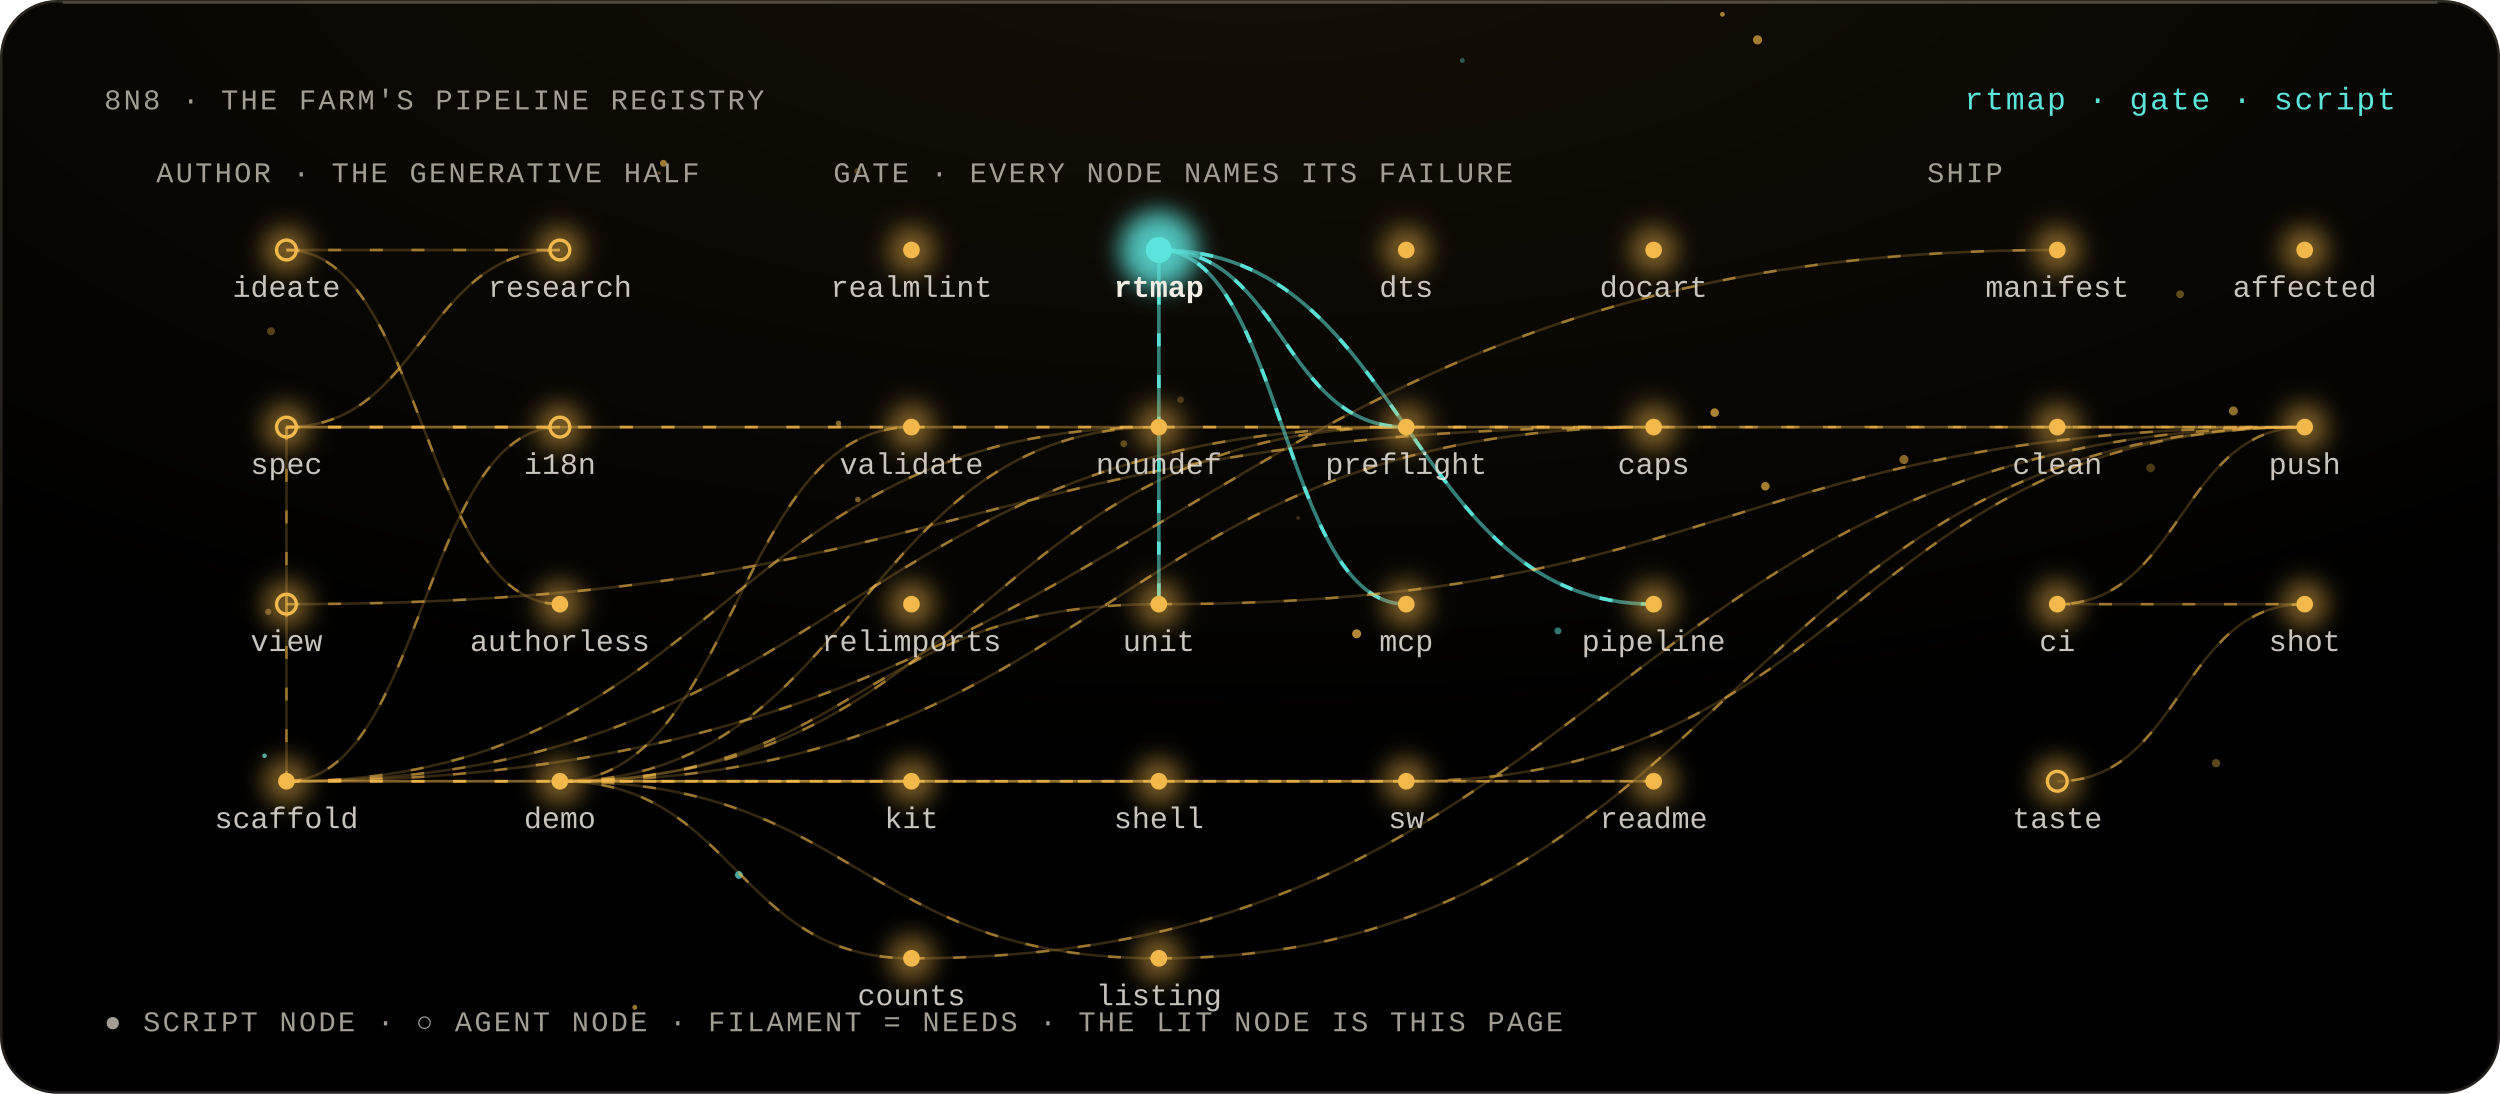
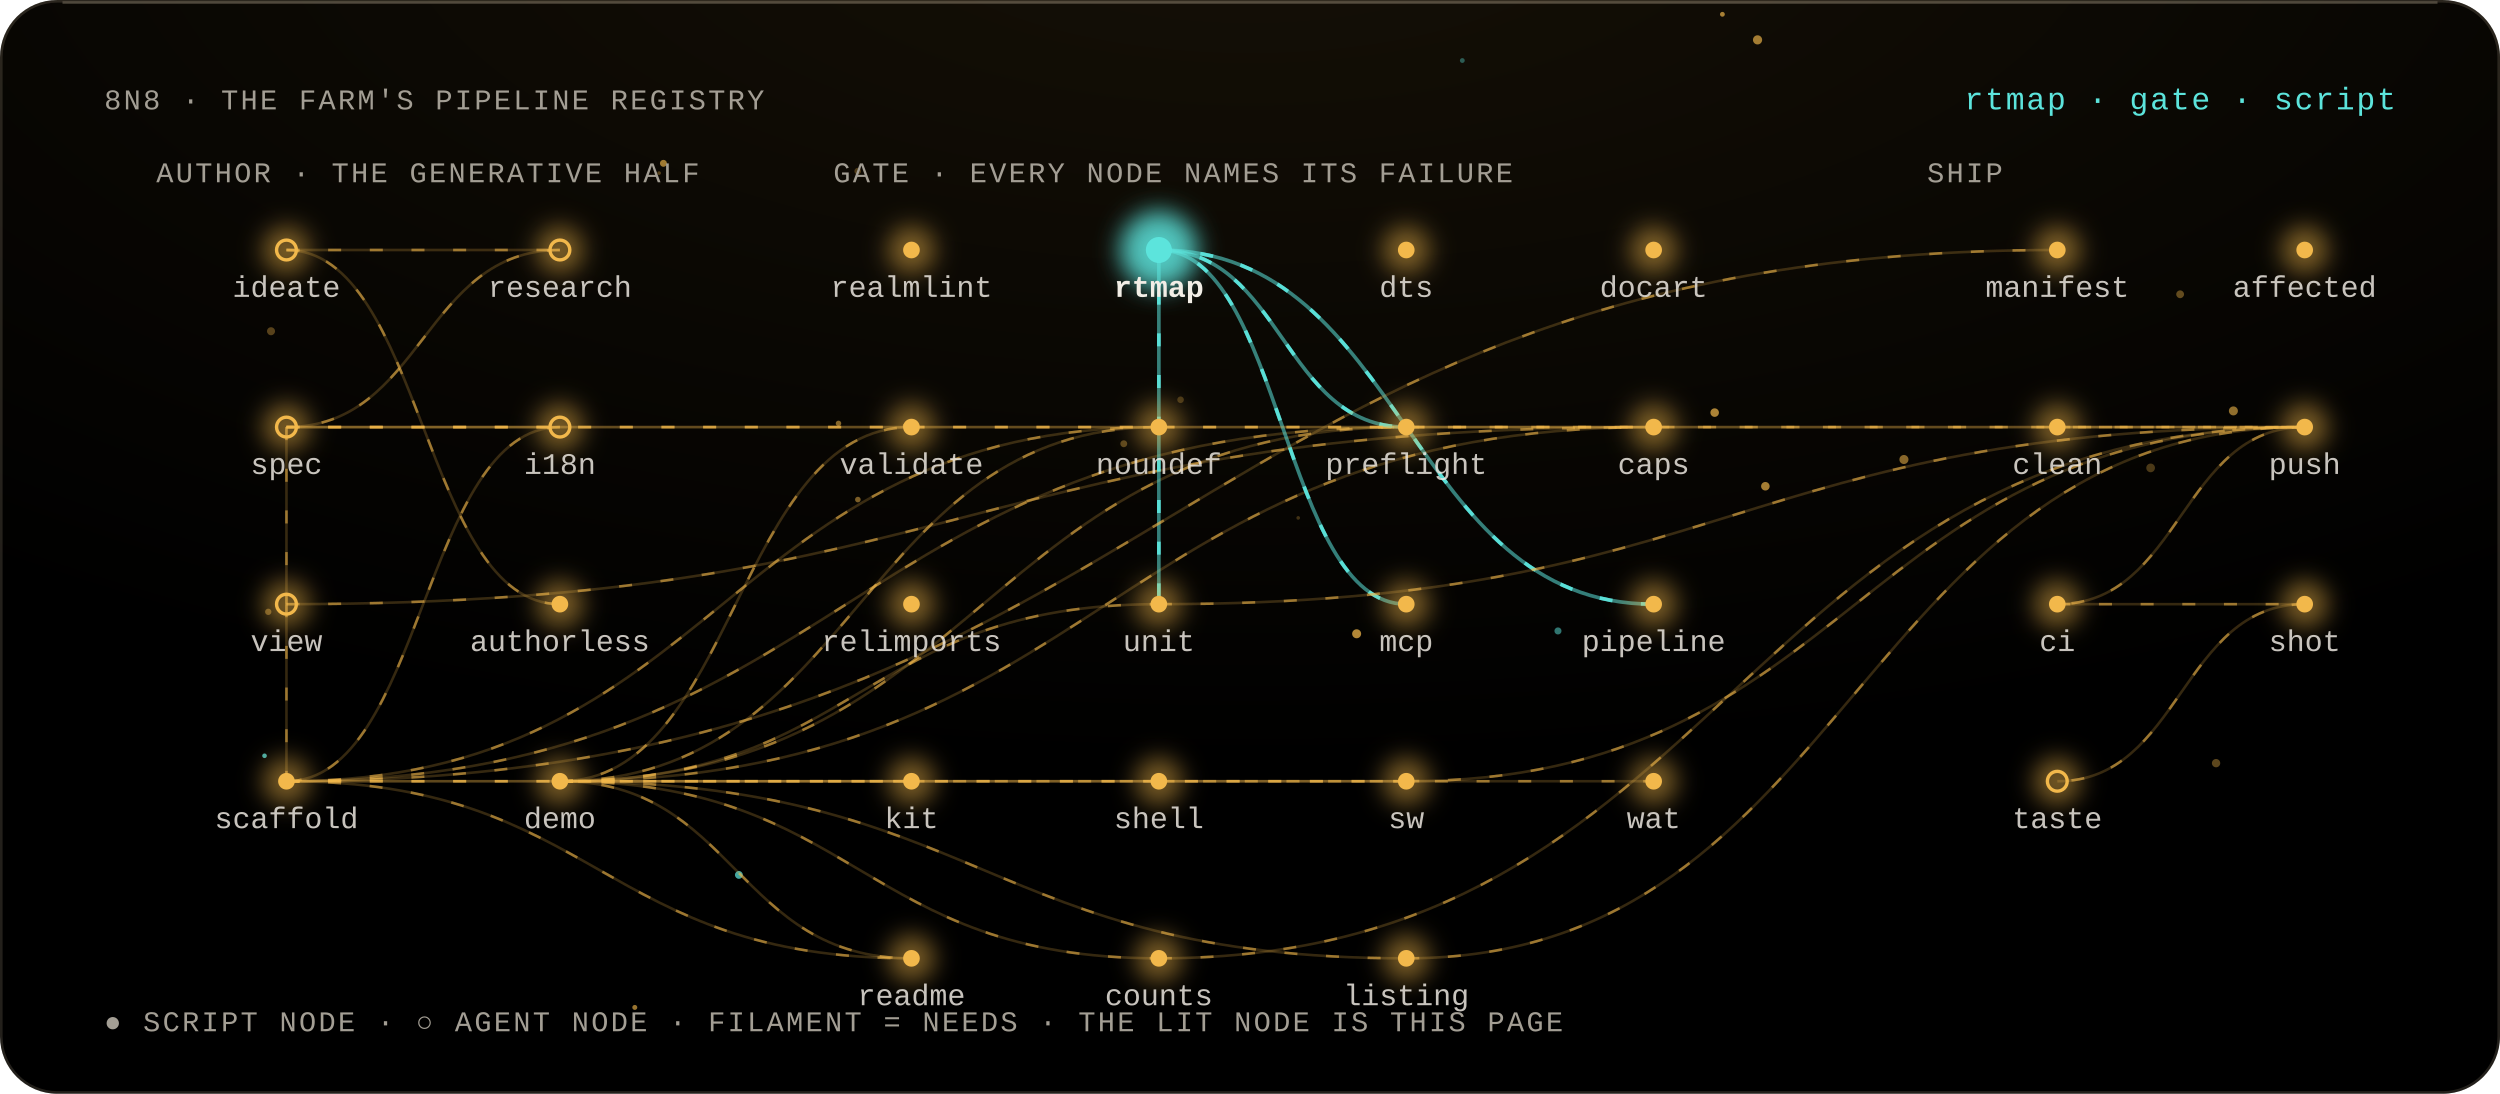
<svg xmlns="http://www.w3.org/2000/svg" viewBox="0 0 960 420" width="960" height="420" role="img" aria-labelledby="t">
  <style>
  text { font-family: 'Geist Mono', ui-monospace, 'Liberation Mono', Menlo, monospace; fill: #F2EEE6; }
  .m { fill: #A39E94; font-size: 11px; letter-spacing: .08em; }
  .l { font-size: 11.5px; }
  .h { font-size: 12px; fill: #5CE4DC; letter-spacing: .06em; }
  .flow { stroke-dasharray: 5 11; animation: flow 3s linear infinite; }
  @keyframes flow { to { stroke-dashoffset: -32; } }
  .breathe { animation: breathe 4.2s ease-in-out infinite; }
  @keyframes breathe { 50% { opacity: .38; } }
  .beat { animation: beat 2.6s ease-in-out infinite; transform-box: fill-box; transform-origin: center; }
  @keyframes beat { 50% { opacity: .55; transform: scale(1.35); } }
  .spin { transform-box: fill-box; transform-origin: center; animation: spin 48s linear infinite; }
  .spin-r { transform-box: fill-box; transform-origin: center; animation: spin 64s linear infinite reverse; }
  @keyframes spin { to { transform: rotate(360deg); } }
  @media (prefers-reduced-motion: reduce) { * { animation: none !important; } }
</style>
  <defs>
    <filter id="bloom" x="-80%" y="-80%" width="260%" height="260%">
      <feGaussianBlur stdDeviation="4.5" />
    </filter>
    <filter id="soft" x="-30%" y="-30%" width="160%" height="160%">
      <feGaussianBlur stdDeviation="1.4" />
    </filter>
    <radialGradient id="key" cx="50%" cy="-10%" r="80%">
      <stop offset="0" stop-color="#F2B84B" stop-opacity=".09" />
      <stop offset="1" stop-color="#F2B84B" stop-opacity="0" />
    </radialGradient>
    <linearGradient id="pair" x1="0" x2="1">
      <stop offset="0" stop-color="#F2B84B" />
      <stop offset="1" stop-color="#5CE4DC" />
    </linearGradient>
  </defs>
  <rect width="960" height="420" rx="22" fill="#000" />
  <rect width="960" height="420" rx="22" fill="url(#key)" />
  <rect x=".5" y=".5" width="959" height="419" rx="21.5" fill="none" stroke="rgba(255,232,196,.14)" />
  <path d="M 24 1 H 936" stroke="rgba(255,238,208,.22)" stroke-width="1" />
  <g>
    <circle cx="453.34" cy="153.51" r="1.27" fill="#F2B84B" opacity="0.26" class="breathe" style="animation-delay:-3.66s" />
    <circle cx="254.75" cy="62.72" r="1.34" fill="#F2B84B" opacity="0.64" class="breathe" style="animation-delay:-2.57s" />
    <circle cx="347.66" cy="163.51" r="0.99" fill="#F2B84B" opacity="0.63" class="breathe" style="animation-delay:-3.4s" />
    <circle cx="674.9" cy="15.31" r="1.76" fill="#F2B84B" opacity="0.66" class="breathe" style="animation-delay:-1.37s" />
    <circle cx="561.53" cy="23.24" r="0.93" fill="#5CE4DC" opacity="0.37" class="breathe" style="animation-delay:-0.08s" />
    <circle cx="103.01" cy="234.94" r="1.22" fill="#F2B84B" opacity="0.42" class="breathe" style="animation-delay:-0.23s" />
    <circle cx="825.84" cy="179.68" r="1.67" fill="#F2B84B" opacity="0.3" class="breathe" style="animation-delay:-2.74s" />
    <circle cx="658.43" cy="158.44" r="1.64" fill="#F2B84B" opacity="0.7" class="breathe" style="animation-delay:-3.1s" />
    <circle cx="104.07" cy="127.19" r="1.54" fill="#F2B84B" opacity="0.34" class="breathe" style="animation-delay:-0.93s" />
    <circle cx="661.4" cy="5.49" r="0.93" fill="#F2B84B" opacity="0.67" class="breathe" style="animation-delay:-0.86s" />
    <circle cx="253.1" cy="66.47" r="0.7" fill="#F2B84B" opacity="0.33" class="breathe" style="animation-delay:-0.71s" />
    <circle cx="677.9" cy="186.72" r="1.64" fill="#F2B84B" opacity="0.67" class="breathe" style="animation-delay:-0.71s" />
    <circle cx="498.51" cy="198.87" r="0.7" fill="#F2B84B" opacity="0.25" class="breathe" style="animation-delay:-3.35s" />
    <circle cx="329.42" cy="191.84" r="1.08" fill="#F2B84B" opacity="0.5" class="breathe" style="animation-delay:-4.08s" />
    <circle cx="431.53" cy="170.4" r="1.33" fill="#F2B84B" opacity="0.36" class="breathe" style="animation-delay:-3.22s" />
    <circle cx="598.26" cy="242.28" r="1.36" fill="#5CE4DC" opacity="0.51" class="breathe" style="animation-delay:-1.38s" />
    <circle cx="837.17" cy="113" r="1.5" fill="#F2B84B" opacity="0.39" class="breathe" style="animation-delay:-2.02s" />
    <circle cx="857.62" cy="157.79" r="1.73" fill="#F2B84B" opacity="0.59" class="breathe" style="animation-delay:-1.75s" />
    <circle cx="101.58" cy="290.22" r="0.89" fill="#5CE4DC" opacity="0.75" class="breathe" style="animation-delay:-1.71s" />
    <circle cx="520.95" cy="243.37" r="1.73" fill="#F2B84B" opacity="0.73" class="breathe" style="animation-delay:-2.9s" />
    <circle cx="283.73" cy="335.96" r="1.51" fill="#5CE4DC" opacity="0.73" class="breathe" style="animation-delay:-2.93s" />
    <circle cx="850.97" cy="293.05" r="1.6" fill="#F2B84B" opacity="0.38" class="breathe" style="animation-delay:-1.79s" />
    <circle cx="321.98" cy="162.58" r="1.06" fill="#F2B84B" opacity="0.54" class="breathe" style="animation-delay:-1.29s" />
    <circle cx="243.76" cy="386.85" r="0.96" fill="#F2B84B" opacity="0.63" class="breathe" style="animation-delay:-3.89s" />
    <circle cx="731.11" cy="176.45" r="1.74" fill="#F2B84B" opacity="0.55" class="breathe" style="animation-delay:-3.41s" />
    <circle cx="329.36" cy="65.73" r="1.27" fill="#F2B84B" opacity="0.29" class="breathe" style="animation-delay:-0.81s" />
  </g>
  <text x="40" y="42" class="m" text-anchor="start">8N8 · THE FARM'S PIPELINE REGISTRY</text>
  <text x="920" y="42" class="h" text-anchor="end">rtmap · gate · script</text>
  <text x="60" y="70" class="m" text-anchor="start">AUTHOR · THE GENERATIVE HALF</text>
  <text x="320" y="70" class="m" text-anchor="start">GATE · EVERY NODE NAMES ITS FAILURE</text>
  <text x="740" y="70" class="m" text-anchor="start">SHIP</text>
  <path d="M 110 96 C 162.5 96, 162.5 96, 215 96" fill="none" stroke="#F2B84B" stroke-opacity="0.22" stroke-width="1" />
  <path d="M 110 96 C 162.5 96, 162.5 96, 215 96" fill="none" stroke="#F2B84B" stroke-opacity="0.55" stroke-width="1" class="flow" />
  <path d="M 215 96 C 162.5 96, 162.5 164, 110 164" fill="none" stroke="#F2B84B" stroke-opacity="0.22" stroke-width="1" />
  <path d="M 215 96 C 162.5 96, 162.5 164, 110 164" fill="none" stroke="#F2B84B" stroke-opacity="0.55" stroke-width="1" class="flow" />
  <path d="M 110 164 C 162.5 164, 162.5 164, 215 164" fill="none" stroke="#F2B84B" stroke-opacity="0.22" stroke-width="1" />
  <path d="M 110 164 C 162.5 164, 162.5 164, 215 164" fill="none" stroke="#F2B84B" stroke-opacity="0.55" stroke-width="1" class="flow" />
  <path d="M 110 164 C 110 164, 110 232, 110 232" fill="none" stroke="#F2B84B" stroke-opacity="0.22" stroke-width="1" />
  <path d="M 110 164 C 110 164, 110 232, 110 232" fill="none" stroke="#F2B84B" stroke-opacity="0.55" stroke-width="1" class="flow" />
  <path d="M 110 96 C 162.5 96, 162.5 232, 215 232" fill="none" stroke="#F2B84B" stroke-opacity="0.22" stroke-width="1" />
  <path d="M 110 96 C 162.5 96, 162.5 232, 215 232" fill="none" stroke="#F2B84B" stroke-opacity="0.55" stroke-width="1" class="flow" />
  <path d="M 110 232 C 110 232, 110 300, 110 300" fill="none" stroke="#F2B84B" stroke-opacity="0.22" stroke-width="1" />
  <path d="M 110 232 C 110 232, 110 300, 110 300" fill="none" stroke="#F2B84B" stroke-opacity="0.55" stroke-width="1" class="flow" />
  <path d="M 215 164 C 162.5 164, 162.5 300, 110 300" fill="none" stroke="#F2B84B" stroke-opacity="0.22" stroke-width="1" />
  <path d="M 215 164 C 162.5 164, 162.5 300, 110 300" fill="none" stroke="#F2B84B" stroke-opacity="0.55" stroke-width="1" class="flow" />
  <path d="M 110 164 C 230 164, 230 164, 350 164" fill="none" stroke="#F2B84B" stroke-opacity="0.22" stroke-width="1" />
  <path d="M 110 164 C 230 164, 230 164, 350 164" fill="none" stroke="#F2B84B" stroke-opacity="0.55" stroke-width="1" class="flow" />
  <path d="M 215 300 C 282.5 300, 282.5 164, 350 164" fill="none" stroke="#F2B84B" stroke-opacity="0.22" stroke-width="1" />
  <path d="M 215 300 C 282.5 300, 282.5 164, 350 164" fill="none" stroke="#F2B84B" stroke-opacity="0.55" stroke-width="1" class="flow" />
  <path d="M 110 300 C 277.5 300, 277.5 164, 445 164" fill="none" stroke="#F2B84B" stroke-opacity="0.22" stroke-width="1" />
  <path d="M 110 300 C 277.5 300, 277.5 164, 445 164" fill="none" stroke="#F2B84B" stroke-opacity="0.55" stroke-width="1" class="flow" />
  <path d="M 215 300 C 330 300, 330 164, 445 164" fill="none" stroke="#F2B84B" stroke-opacity="0.22" stroke-width="1" />
  <path d="M 215 300 C 330 300, 330 164, 445 164" fill="none" stroke="#F2B84B" stroke-opacity="0.55" stroke-width="1" class="flow" />
  <path d="M 110 300 C 325 300, 325 164, 540 164" fill="none" stroke="#F2B84B" stroke-opacity="0.22" stroke-width="1" />
  <path d="M 110 300 C 325 300, 325 164, 540 164" fill="none" stroke="#F2B84B" stroke-opacity="0.55" stroke-width="1" class="flow" />
  <path d="M 215 300 C 377.5 300, 377.5 164, 540 164" fill="none" stroke="#F2B84B" stroke-opacity="0.22" stroke-width="1" />
  <path d="M 215 300 C 377.5 300, 377.5 164, 540 164" fill="none" stroke="#F2B84B" stroke-opacity="0.55" stroke-width="1" class="flow" />
  <path d="M 445 96 C 492.5 96, 492.5 164, 540 164" fill="none" stroke="#5CE4DC" stroke-opacity="0.55" stroke-width="1.4" />
  <path d="M 445 96 C 492.5 96, 492.5 164, 540 164" fill="none" stroke="#5CE4DC" stroke-opacity="0.95" stroke-width="1.4" class="flow" />
  <path d="M 110 164 C 372.5 164, 372.5 164, 635 164" fill="none" stroke="#F2B84B" stroke-opacity="0.22" stroke-width="1" />
  <path d="M 110 164 C 372.5 164, 372.5 164, 635 164" fill="none" stroke="#F2B84B" stroke-opacity="0.55" stroke-width="1" class="flow" />
  <path d="M 110 232 C 372.5 232, 372.5 164, 635 164" fill="none" stroke="#F2B84B" stroke-opacity="0.22" stroke-width="1" />
  <path d="M 110 232 C 372.5 232, 372.5 164, 635 164" fill="none" stroke="#F2B84B" stroke-opacity="0.55" stroke-width="1" class="flow" />
  <path d="M 215 300 C 425 300, 425 164, 635 164" fill="none" stroke="#F2B84B" stroke-opacity="0.22" stroke-width="1" />
  <path d="M 215 300 C 425 300, 425 164, 635 164" fill="none" stroke="#F2B84B" stroke-opacity="0.55" stroke-width="1" class="flow" />
  <path d="M 215 300 C 330 300, 330 232, 445 232" fill="none" stroke="#F2B84B" stroke-opacity="0.22" stroke-width="1" />
  <path d="M 215 300 C 330 300, 330 232, 445 232" fill="none" stroke="#F2B84B" stroke-opacity="0.55" stroke-width="1" class="flow" />
  <path d="M 445 96 C 445 96, 445 232, 445 232" fill="none" stroke="#5CE4DC" stroke-opacity="0.55" stroke-width="1.4" />
  <path d="M 445 96 C 445 96, 445 232, 445 232" fill="none" stroke="#5CE4DC" stroke-opacity="0.95" stroke-width="1.4" class="flow" />
  <path d="M 445 96 C 492.5 96, 492.5 232, 540 232" fill="none" stroke="#5CE4DC" stroke-opacity="0.55" stroke-width="1.4" />
  <path d="M 445 96 C 492.5 96, 492.5 232, 540 232" fill="none" stroke="#5CE4DC" stroke-opacity="0.95" stroke-width="1.4" class="flow" />
  <path d="M 445 96 C 540 96, 540 232, 635 232" fill="none" stroke="#5CE4DC" stroke-opacity="0.55" stroke-width="1.4" />
  <path d="M 445 96 C 540 96, 540 232, 635 232" fill="none" stroke="#5CE4DC" stroke-opacity="0.95" stroke-width="1.4" class="flow" />
  <path d="M 110 300 C 230 300, 230 300, 350 300" fill="none" stroke="#F2B84B" stroke-opacity="0.22" stroke-width="1" />
  <path d="M 110 300 C 230 300, 230 300, 350 300" fill="none" stroke="#F2B84B" stroke-opacity="0.55" stroke-width="1" class="flow" />
  <path d="M 110 300 C 325 300, 325 300, 540 300" fill="none" stroke="#F2B84B" stroke-opacity="0.22" stroke-width="1" />
  <path d="M 110 300 C 325 300, 325 300, 540 300" fill="none" stroke="#F2B84B" stroke-opacity="0.55" stroke-width="1" class="flow" />
  <path d="M 215 300 C 377.5 300, 377.5 300, 540 300" fill="none" stroke="#F2B84B" stroke-opacity="0.22" stroke-width="1" />
  <path d="M 215 300 C 377.5 300, 377.5 300, 540 300" fill="none" stroke="#F2B84B" stroke-opacity="0.55" stroke-width="1" class="flow" />
-   <path d="M 110 300 C 372.5 300, 372.5 300, 635 300" fill="none" stroke="#F2B84B" stroke-opacity="0.22" stroke-width="1" />
-   <path d="M 110 300 C 372.5 300, 372.5 300, 635 300" fill="none" stroke="#F2B84B" stroke-opacity="0.55" stroke-width="1" class="flow" />
  <path d="M 215 300 C 425 300, 425 300, 635 300" fill="none" stroke="#F2B84B" stroke-opacity="0.22" stroke-width="1" />
  <path d="M 215 300 C 425 300, 425 300, 635 300" fill="none" stroke="#F2B84B" stroke-opacity="0.55" stroke-width="1" class="flow" />
+   <path d="M 110 300 C 230 300, 230 368, 350 368" fill="none" stroke="#F2B84B" stroke-opacity="0.22" stroke-width="1" />
+   <path d="M 110 300 C 230 300, 230 368, 350 368" fill="none" stroke="#F2B84B" stroke-opacity="0.55" stroke-width="1" class="flow" />
  <path d="M 215 300 C 282.5 300, 282.5 368, 350 368" fill="none" stroke="#F2B84B" stroke-opacity="0.22" stroke-width="1" />
  <path d="M 215 300 C 282.5 300, 282.5 368, 350 368" fill="none" stroke="#F2B84B" stroke-opacity="0.55" stroke-width="1" class="flow" />
  <path d="M 215 300 C 330 300, 330 368, 445 368" fill="none" stroke="#F2B84B" stroke-opacity="0.22" stroke-width="1" />
  <path d="M 215 300 C 330 300, 330 368, 445 368" fill="none" stroke="#F2B84B" stroke-opacity="0.55" stroke-width="1" class="flow" />
+   <path d="M 215 300 C 377.5 300, 377.5 368, 540 368" fill="none" stroke="#F2B84B" stroke-opacity="0.22" stroke-width="1" />
+   <path d="M 215 300 C 377.5 300, 377.5 368, 540 368" fill="none" stroke="#F2B84B" stroke-opacity="0.55" stroke-width="1" class="flow" />
  <path d="M 110 300 C 450 300, 450 96, 790 96" fill="none" stroke="#F2B84B" stroke-opacity="0.22" stroke-width="1" />
  <path d="M 110 300 C 450 300, 450 96, 790 96" fill="none" stroke="#F2B84B" stroke-opacity="0.55" stroke-width="1" class="flow" />
  <path d="M 350 164 C 617.5 164, 617.5 164, 885 164" fill="none" stroke="#F2B84B" stroke-opacity="0.22" stroke-width="1" />
  <path d="M 350 164 C 617.5 164, 617.5 164, 885 164" fill="none" stroke="#F2B84B" stroke-opacity="0.55" stroke-width="1" class="flow" />
  <path d="M 540 164 C 712.5 164, 712.5 164, 885 164" fill="none" stroke="#F2B84B" stroke-opacity="0.22" stroke-width="1" />
  <path d="M 540 164 C 712.5 164, 712.5 164, 885 164" fill="none" stroke="#F2B84B" stroke-opacity="0.55" stroke-width="1" class="flow" />
  <path d="M 445 232 C 665 232, 665 164, 885 164" fill="none" stroke="#F2B84B" stroke-opacity="0.22" stroke-width="1" />
  <path d="M 445 232 C 665 232, 665 164, 885 164" fill="none" stroke="#F2B84B" stroke-opacity="0.55" stroke-width="1" class="flow" />
  <path d="M 540 300 C 712.5 300, 712.5 164, 885 164" fill="none" stroke="#F2B84B" stroke-opacity="0.22" stroke-width="1" />
  <path d="M 540 300 C 712.5 300, 712.5 164, 885 164" fill="none" stroke="#F2B84B" stroke-opacity="0.55" stroke-width="1" class="flow" />
-   <path d="M 350 368 C 617.5 368, 617.5 164, 885 164" fill="none" stroke="#F2B84B" stroke-opacity="0.22" stroke-width="1" />
-   <path d="M 350 368 C 617.5 368, 617.5 164, 885 164" fill="none" stroke="#F2B84B" stroke-opacity="0.55" stroke-width="1" class="flow" />
  <path d="M 445 368 C 665 368, 665 164, 885 164" fill="none" stroke="#F2B84B" stroke-opacity="0.22" stroke-width="1" />
  <path d="M 445 368 C 665 368, 665 164, 885 164" fill="none" stroke="#F2B84B" stroke-opacity="0.55" stroke-width="1" class="flow" />
+   <path d="M 540 368 C 712.5 368, 712.5 164, 885 164" fill="none" stroke="#F2B84B" stroke-opacity="0.22" stroke-width="1" />
+   <path d="M 540 368 C 712.5 368, 712.5 164, 885 164" fill="none" stroke="#F2B84B" stroke-opacity="0.55" stroke-width="1" class="flow" />
  <path d="M 790 164 C 837.5 164, 837.5 164, 885 164" fill="none" stroke="#F2B84B" stroke-opacity="0.22" stroke-width="1" />
  <path d="M 790 164 C 837.5 164, 837.5 164, 885 164" fill="none" stroke="#F2B84B" stroke-opacity="0.55" stroke-width="1" class="flow" />
  <path d="M 885 164 C 837.5 164, 837.5 232, 790 232" fill="none" stroke="#F2B84B" stroke-opacity="0.22" stroke-width="1" />
  <path d="M 885 164 C 837.5 164, 837.5 232, 790 232" fill="none" stroke="#F2B84B" stroke-opacity="0.55" stroke-width="1" class="flow" />
  <path d="M 790 232 C 837.5 232, 837.5 232, 885 232" fill="none" stroke="#F2B84B" stroke-opacity="0.22" stroke-width="1" />
  <path d="M 790 232 C 837.5 232, 837.5 232, 885 232" fill="none" stroke="#F2B84B" stroke-opacity="0.55" stroke-width="1" class="flow" />
  <path d="M 885 232 C 837.5 232, 837.5 300, 790 300" fill="none" stroke="#F2B84B" stroke-opacity="0.22" stroke-width="1" />
  <path d="M 885 232 C 837.5 232, 837.5 300, 790 300" fill="none" stroke="#F2B84B" stroke-opacity="0.55" stroke-width="1" class="flow" />
  <g>
    <circle cx="110" cy="96" r="9" fill="#F2B84B" opacity="0.5" filter="url(#bloom)" class="breathe" style="animation-delay:-1.91s" />
    <circle cx="110" cy="96" r="3.8" fill="none" stroke="#F2B84B" stroke-width="1.3" />
  </g>
  <text x="110" y="114" class="l" text-anchor="middle" fill="#F2EEE6" fill-opacity=".82">ideate</text>
  <g>
    <circle cx="215" cy="96" r="9" fill="#F2B84B" opacity="0.5" filter="url(#bloom)" class="breathe" style="animation-delay:-2.06s" />
    <circle cx="215" cy="96" r="3.8" fill="none" stroke="#F2B84B" stroke-width="1.3" />
  </g>
  <text x="215" y="114" class="l" text-anchor="middle" fill="#F2EEE6" fill-opacity=".82">research</text>
  <g>
    <circle cx="110" cy="164" r="9" fill="#F2B84B" opacity="0.5" filter="url(#bloom)" class="breathe" style="animation-delay:-1.89s" />
    <circle cx="110" cy="164" r="3.8" fill="none" stroke="#F2B84B" stroke-width="1.3" />
  </g>
  <text x="110" y="182" class="l" text-anchor="middle" fill="#F2EEE6" fill-opacity=".82">spec</text>
  <g>
    <circle cx="215" cy="164" r="9" fill="#F2B84B" opacity="0.5" filter="url(#bloom)" class="breathe" style="animation-delay:-1.46s" />
    <circle cx="215" cy="164" r="3.8" fill="none" stroke="#F2B84B" stroke-width="1.3" />
  </g>
  <text x="215" y="182" class="l" text-anchor="middle" fill="#F2EEE6" fill-opacity=".82">i18n</text>
  <g>
    <circle cx="110" cy="232" r="9" fill="#F2B84B" opacity="0.5" filter="url(#bloom)" class="breathe" style="animation-delay:-0.1s" />
    <circle cx="110" cy="232" r="3.8" fill="none" stroke="#F2B84B" stroke-width="1.3" />
  </g>
  <text x="110" y="250" class="l" text-anchor="middle" fill="#F2EEE6" fill-opacity=".82">view</text>
  <g>
    <circle cx="215" cy="232" r="9" fill="#F2B84B" opacity="0.5" filter="url(#bloom)" class="breathe" style="animation-delay:-3.49s" />
    <circle cx="215" cy="232" r="3.2" fill="#F2B84B" />
  </g>
  <text x="215" y="250" class="l" text-anchor="middle" fill="#F2EEE6" fill-opacity=".82">authorless</text>
  <g>
    <circle cx="110" cy="300" r="9" fill="#F2B84B" opacity="0.5" filter="url(#bloom)" class="breathe" style="animation-delay:-1s" />
    <circle cx="110" cy="300" r="3.2" fill="#F2B84B" />
  </g>
  <text x="110" y="318" class="l" text-anchor="middle" fill="#F2EEE6" fill-opacity=".82">scaffold</text>
  <g>
    <circle cx="215" cy="300" r="9" fill="#F2B84B" opacity="0.5" filter="url(#bloom)" class="breathe" style="animation-delay:-2.32s" />
    <circle cx="215" cy="300" r="3.2" fill="#F2B84B" />
  </g>
  <text x="215" y="318" class="l" text-anchor="middle" fill="#F2EEE6" fill-opacity=".82">demo</text>
  <g>
    <circle cx="350" cy="96" r="9" fill="#F2B84B" opacity="0.5" filter="url(#bloom)" class="breathe" style="animation-delay:-1.06s" />
    <circle cx="350" cy="96" r="3.2" fill="#F2B84B" />
  </g>
  <text x="350" y="114" class="l" text-anchor="middle" fill="#F2EEE6" fill-opacity=".82">realmlint</text>
  <g>
    <circle cx="445" cy="96" r="15" fill="#5CE4DC" opacity="0.85" filter="url(#bloom)" class="beat" style="animation-delay:-0.6s" />
    <circle cx="445" cy="96" r="5" fill="#5CE4DC" />
  </g>
  <text x="445" y="114" class="l" text-anchor="middle" fill="#5CE4DC" font-weight="700">rtmap</text>
  <g>
    <circle cx="540" cy="96" r="9" fill="#F2B84B" opacity="0.5" filter="url(#bloom)" class="breathe" style="animation-delay:-3.08s" />
    <circle cx="540" cy="96" r="3.2" fill="#F2B84B" />
  </g>
  <text x="540" y="114" class="l" text-anchor="middle" fill="#F2EEE6" fill-opacity=".82">dts</text>
  <g>
    <circle cx="635" cy="96" r="9" fill="#F2B84B" opacity="0.5" filter="url(#bloom)" class="breathe" style="animation-delay:-2.45s" />
    <circle cx="635" cy="96" r="3.2" fill="#F2B84B" />
  </g>
  <text x="635" y="114" class="l" text-anchor="middle" fill="#F2EEE6" fill-opacity=".82">docart</text>
  <g>
    <circle cx="350" cy="164" r="9" fill="#F2B84B" opacity="0.5" filter="url(#bloom)" class="breathe" style="animation-delay:-2.55s" />
    <circle cx="350" cy="164" r="3.2" fill="#F2B84B" />
  </g>
  <text x="350" y="182" class="l" text-anchor="middle" fill="#F2EEE6" fill-opacity=".82">validate</text>
  <g>
    <circle cx="445" cy="164" r="9" fill="#F2B84B" opacity="0.5" filter="url(#bloom)" class="breathe" style="animation-delay:-1.04s" />
    <circle cx="445" cy="164" r="3.2" fill="#F2B84B" />
  </g>
  <text x="445" y="182" class="l" text-anchor="middle" fill="#F2EEE6" fill-opacity=".82">noundef</text>
  <g>
    <circle cx="540" cy="164" r="9" fill="#F2B84B" opacity="0.5" filter="url(#bloom)" class="breathe" style="animation-delay:-1.45s" />
    <circle cx="540" cy="164" r="3.2" fill="#F2B84B" />
  </g>
  <text x="540" y="182" class="l" text-anchor="middle" fill="#F2EEE6" fill-opacity=".82">preflight</text>
  <g>
    <circle cx="635" cy="164" r="9" fill="#F2B84B" opacity="0.5" filter="url(#bloom)" class="breathe" style="animation-delay:-1.56s" />
    <circle cx="635" cy="164" r="3.2" fill="#F2B84B" />
  </g>
  <text x="635" y="182" class="l" text-anchor="middle" fill="#F2EEE6" fill-opacity=".82">caps</text>
  <g>
    <circle cx="350" cy="232" r="9" fill="#F2B84B" opacity="0.5" filter="url(#bloom)" class="breathe" style="animation-delay:-3.06s" />
    <circle cx="350" cy="232" r="3.2" fill="#F2B84B" />
  </g>
  <text x="350" y="250" class="l" text-anchor="middle" fill="#F2EEE6" fill-opacity=".82">relimports</text>
  <g>
    <circle cx="445" cy="232" r="9" fill="#F2B84B" opacity="0.5" filter="url(#bloom)" class="breathe" style="animation-delay:-3.24s" />
    <circle cx="445" cy="232" r="3.2" fill="#F2B84B" />
  </g>
  <text x="445" y="250" class="l" text-anchor="middle" fill="#F2EEE6" fill-opacity=".82">unit</text>
  <g>
    <circle cx="540" cy="232" r="9" fill="#F2B84B" opacity="0.5" filter="url(#bloom)" class="breathe" style="animation-delay:-3.37s" />
    <circle cx="540" cy="232" r="3.2" fill="#F2B84B" />
  </g>
  <text x="540" y="250" class="l" text-anchor="middle" fill="#F2EEE6" fill-opacity=".82">mcp</text>
  <g>
    <circle cx="635" cy="232" r="9" fill="#F2B84B" opacity="0.5" filter="url(#bloom)" class="breathe" style="animation-delay:-3.85s" />
    <circle cx="635" cy="232" r="3.2" fill="#F2B84B" />
  </g>
  <text x="635" y="250" class="l" text-anchor="middle" fill="#F2EEE6" fill-opacity=".82">pipeline</text>
  <g>
    <circle cx="350" cy="300" r="9" fill="#F2B84B" opacity="0.5" filter="url(#bloom)" class="breathe" style="animation-delay:-2.81s" />
    <circle cx="350" cy="300" r="3.2" fill="#F2B84B" />
  </g>
  <text x="350" y="318" class="l" text-anchor="middle" fill="#F2EEE6" fill-opacity=".82">kit</text>
  <g>
    <circle cx="445" cy="300" r="9" fill="#F2B84B" opacity="0.5" filter="url(#bloom)" class="breathe" style="animation-delay:-0.15s" />
    <circle cx="445" cy="300" r="3.2" fill="#F2B84B" />
  </g>
  <text x="445" y="318" class="l" text-anchor="middle" fill="#F2EEE6" fill-opacity=".82">shell</text>
  <g>
    <circle cx="540" cy="300" r="9" fill="#F2B84B" opacity="0.5" filter="url(#bloom)" class="breathe" style="animation-delay:-3.27s" />
    <circle cx="540" cy="300" r="3.2" fill="#F2B84B" />
  </g>
  <text x="540" y="318" class="l" text-anchor="middle" fill="#F2EEE6" fill-opacity=".82">sw</text>
  <g>
    <circle cx="635" cy="300" r="9" fill="#F2B84B" opacity="0.5" filter="url(#bloom)" class="breathe" style="animation-delay:-1.31s" />
    <circle cx="635" cy="300" r="3.2" fill="#F2B84B" />
  </g>
-   <text x="635" y="318" class="l" text-anchor="middle" fill="#F2EEE6" fill-opacity=".82">readme</text>
+   <text x="635" y="318" class="l" text-anchor="middle" fill="#F2EEE6" fill-opacity=".82">wat</text>
  <g>
    <circle cx="350" cy="368" r="9" fill="#F2B84B" opacity="0.5" filter="url(#bloom)" class="breathe" style="animation-delay:-0.51s" />
    <circle cx="350" cy="368" r="3.2" fill="#F2B84B" />
  </g>
-   <text x="350" y="386" class="l" text-anchor="middle" fill="#F2EEE6" fill-opacity=".82">counts</text>
+   <text x="350" y="386" class="l" text-anchor="middle" fill="#F2EEE6" fill-opacity=".82">readme</text>
  <g>
    <circle cx="445" cy="368" r="9" fill="#F2B84B" opacity="0.5" filter="url(#bloom)" class="breathe" style="animation-delay:-0.83s" />
    <circle cx="445" cy="368" r="3.2" fill="#F2B84B" />
  </g>
-   <text x="445" y="386" class="l" text-anchor="middle" fill="#F2EEE6" fill-opacity=".82">listing</text>
-   <g>
-     <circle cx="790" cy="96" r="9" fill="#F2B84B" opacity="0.5" filter="url(#bloom)" class="breathe" style="animation-delay:-2.34s" />
+   <text x="445" y="386" class="l" text-anchor="middle" fill="#F2EEE6" fill-opacity=".82">counts</text>
+   <g>
+     <circle cx="540" cy="368" r="9" fill="#F2B84B" opacity="0.5" filter="url(#bloom)" class="breathe" style="animation-delay:-2.34s" />
+     <circle cx="540" cy="368" r="3.2" fill="#F2B84B" />
+   </g>
+   <text x="540" y="386" class="l" text-anchor="middle" fill="#F2EEE6" fill-opacity=".82">listing</text>
+   <g>
+     <circle cx="790" cy="96" r="9" fill="#F2B84B" opacity="0.5" filter="url(#bloom)" class="breathe" style="animation-delay:-0.22s" />
    <circle cx="790" cy="96" r="3.2" fill="#F2B84B" />
  </g>
  <text x="790" y="114" class="l" text-anchor="middle" fill="#F2EEE6" fill-opacity=".82">manifest</text>
  <g>
-     <circle cx="885" cy="96" r="9" fill="#F2B84B" opacity="0.5" filter="url(#bloom)" class="breathe" style="animation-delay:-0.22s" />
+     <circle cx="885" cy="96" r="9" fill="#F2B84B" opacity="0.5" filter="url(#bloom)" class="breathe" style="animation-delay:-0.98s" />
    <circle cx="885" cy="96" r="3.2" fill="#F2B84B" />
  </g>
  <text x="885" y="114" class="l" text-anchor="middle" fill="#F2EEE6" fill-opacity=".82">affected</text>
  <g>
-     <circle cx="790" cy="164" r="9" fill="#F2B84B" opacity="0.5" filter="url(#bloom)" class="breathe" style="animation-delay:-0.98s" />
+     <circle cx="790" cy="164" r="9" fill="#F2B84B" opacity="0.5" filter="url(#bloom)" class="breathe" style="animation-delay:-0.07s" />
    <circle cx="790" cy="164" r="3.2" fill="#F2B84B" />
  </g>
  <text x="790" y="182" class="l" text-anchor="middle" fill="#F2EEE6" fill-opacity=".82">clean</text>
  <g>
-     <circle cx="885" cy="164" r="9" fill="#F2B84B" opacity="0.5" filter="url(#bloom)" class="breathe" style="animation-delay:-0.07s" />
+     <circle cx="885" cy="164" r="9" fill="#F2B84B" opacity="0.5" filter="url(#bloom)" class="breathe" style="animation-delay:-2.67s" />
    <circle cx="885" cy="164" r="3.2" fill="#F2B84B" />
  </g>
  <text x="885" y="182" class="l" text-anchor="middle" fill="#F2EEE6" fill-opacity=".82">push</text>
  <g>
-     <circle cx="790" cy="232" r="9" fill="#F2B84B" opacity="0.5" filter="url(#bloom)" class="breathe" style="animation-delay:-2.67s" />
+     <circle cx="790" cy="232" r="9" fill="#F2B84B" opacity="0.5" filter="url(#bloom)" class="breathe" style="animation-delay:-1.87s" />
    <circle cx="790" cy="232" r="3.2" fill="#F2B84B" />
  </g>
  <text x="790" y="250" class="l" text-anchor="middle" fill="#F2EEE6" fill-opacity=".82">ci</text>
  <g>
-     <circle cx="885" cy="232" r="9" fill="#F2B84B" opacity="0.5" filter="url(#bloom)" class="breathe" style="animation-delay:-1.87s" />
+     <circle cx="885" cy="232" r="9" fill="#F2B84B" opacity="0.5" filter="url(#bloom)" class="breathe" style="animation-delay:-0.43s" />
    <circle cx="885" cy="232" r="3.2" fill="#F2B84B" />
  </g>
  <text x="885" y="250" class="l" text-anchor="middle" fill="#F2EEE6" fill-opacity=".82">shot</text>
  <g>
-     <circle cx="790" cy="300" r="9" fill="#F2B84B" opacity="0.5" filter="url(#bloom)" class="breathe" style="animation-delay:-0.43s" />
+     <circle cx="790" cy="300" r="9" fill="#F2B84B" opacity="0.5" filter="url(#bloom)" class="breathe" style="animation-delay:-2.24s" />
    <circle cx="790" cy="300" r="3.8" fill="none" stroke="#F2B84B" stroke-width="1.3" />
  </g>
  <text x="790" y="318" class="l" text-anchor="middle" fill="#F2EEE6" fill-opacity=".82">taste</text>
  <text x="40" y="396" class="m" text-anchor="start">● SCRIPT NODE  ·  ○ AGENT NODE  ·  FILAMENT = NEEDS  ·  THE LIT NODE IS THIS PAGE</text>
</svg>
